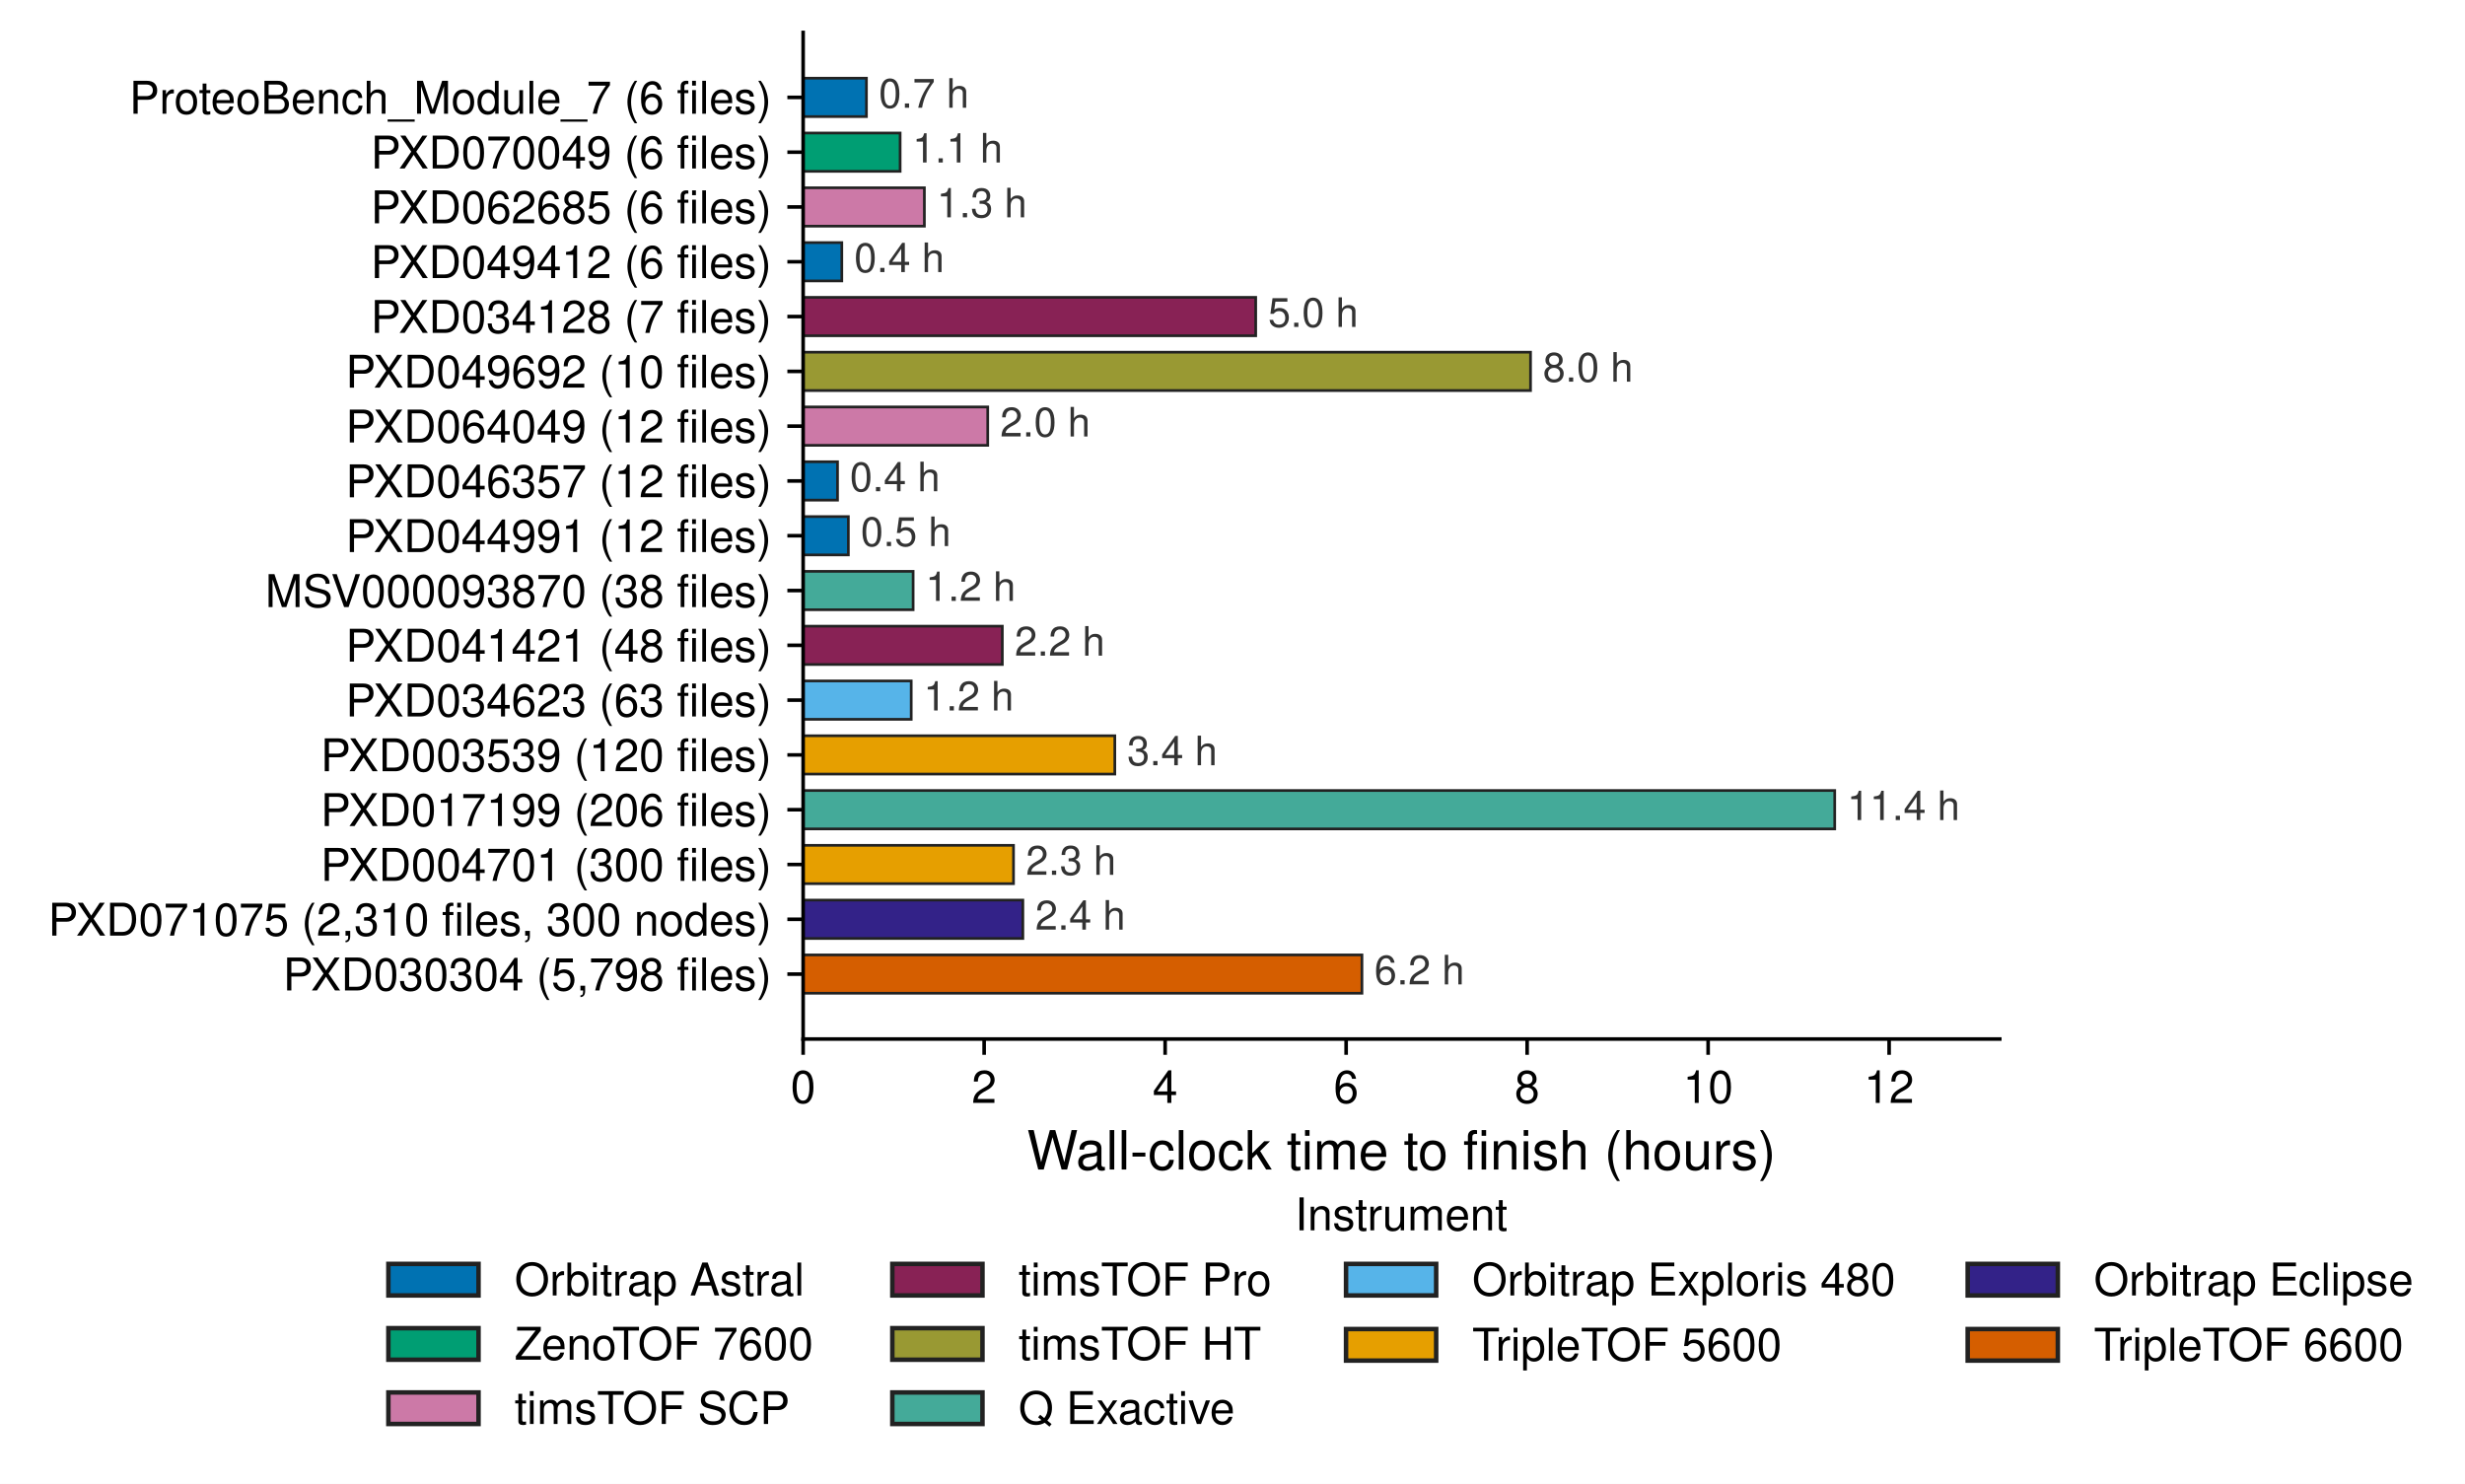
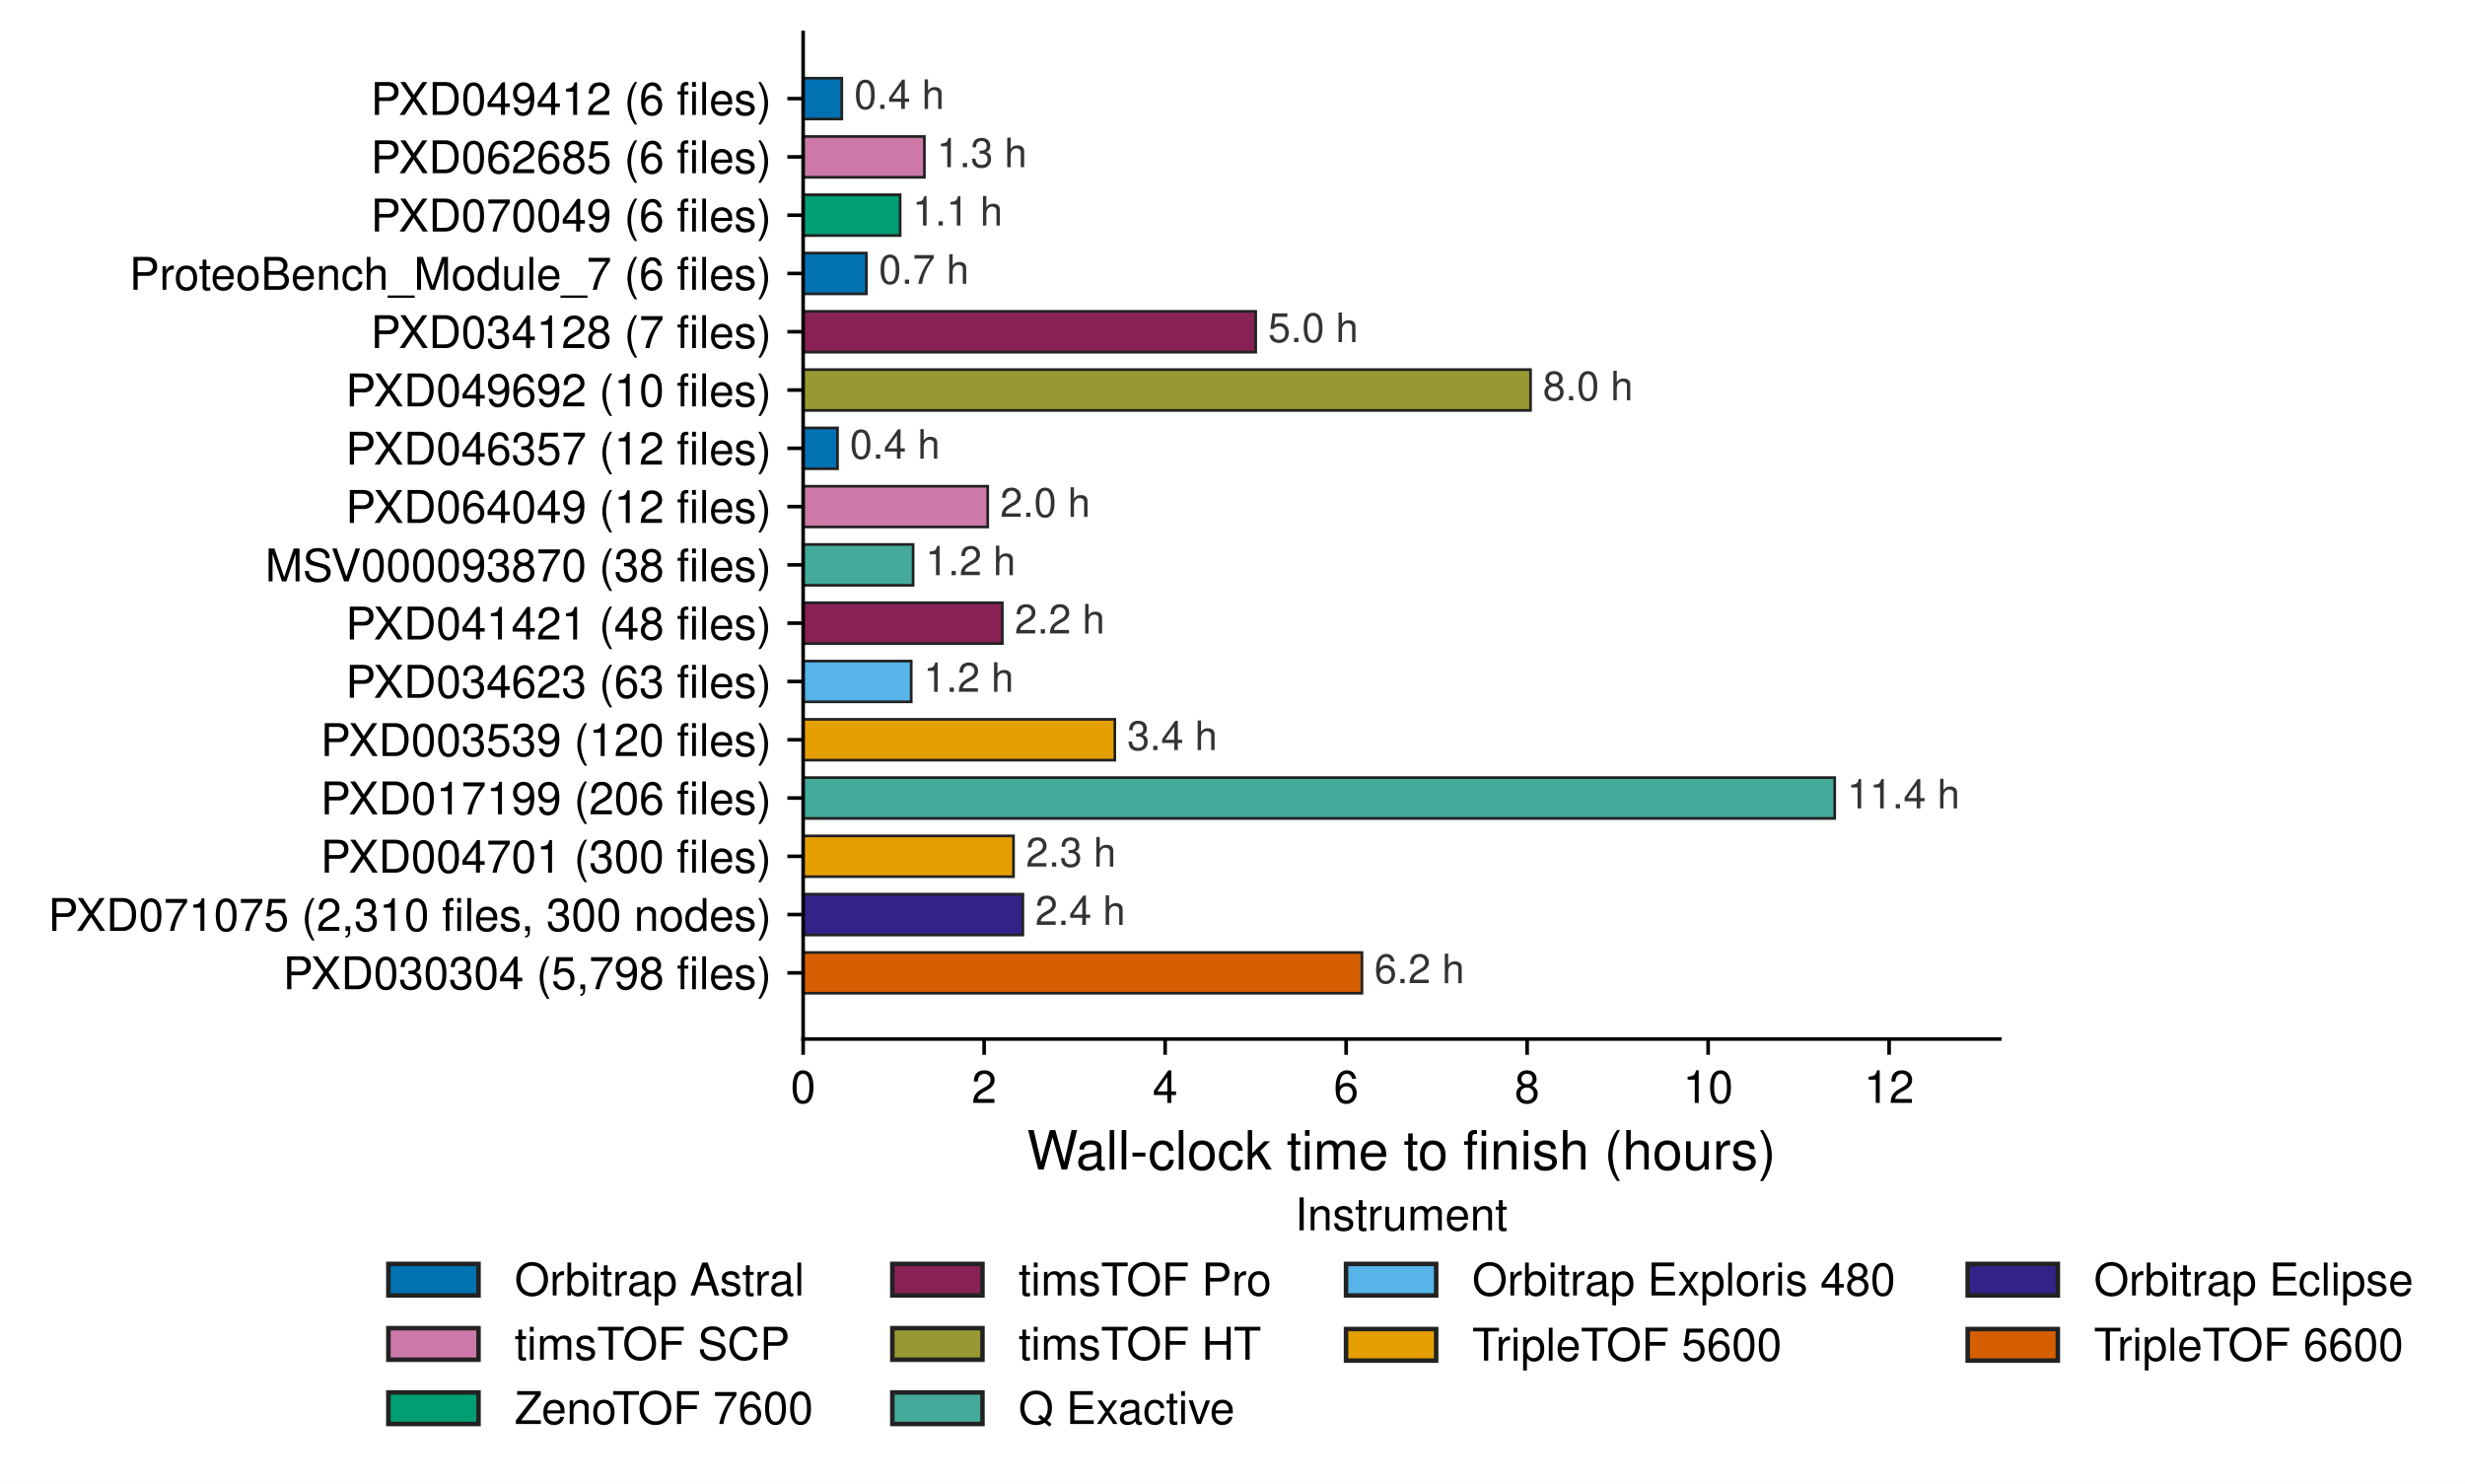
<svg xmlns="http://www.w3.org/2000/svg" xmlns:xlink="http://www.w3.org/1999/xlink" width="546.897pt" height="329.202pt" viewBox="0 0 546.897 329.202" version="1.1">
  <defs>
    <style type="text/css">*{stroke-linejoin: round; stroke-linecap: butt}</style>
  </defs>
  <g id="figure_1">
    <g id="patch_1">
      <path d="M 0 329.202  L 546.897 329.202  L 546.897 0  L 0 0  z " style="fill: #ffffff" />
    </g>
    <g id="axes_1">
      <g id="patch_2">
        <path d="M 178.188 230.512  L 443.678 230.512  L 443.678 7.2  L 178.188 7.2  z " style="fill: #ffffff" />
      </g>
      <g id="patch_3">
-         <path d="M 178.188 17.351  L 192.231 17.351  L 192.231 25.86  L 178.188 25.86  z " clip-path="url(#p35898bf532)" style="fill: #0072b2; stroke: #222222; stroke-width: 0.6; stroke-linejoin: miter" />
+         <path d="M 178.188 17.351  L 186.765 17.351  L 186.765 26.402  L 178.188 26.402  z " clip-path="url(#pafcd14c45f)" style="fill: #0072b2; stroke: #222222; stroke-width: 0.6; stroke-linejoin: miter" />
      </g>
      <g id="patch_4">
-         <path d="M 178.188 29.507  L 199.705 29.507  L 199.705 38.016  L 178.188 38.016  z " clip-path="url(#p35898bf532)" style="fill: #009e73; stroke: #222222; stroke-width: 0.6; stroke-linejoin: miter" />
+         <path d="M 178.188 30.281  L 205.087 30.281  L 205.087 39.333  L 178.188 39.333  z " clip-path="url(#pafcd14c45f)" style="fill: #cc79a7; stroke: #222222; stroke-width: 0.6; stroke-linejoin: miter" />
      </g>
      <g id="patch_5">
-         <path d="M 178.188 41.663  L 205.087 41.663  L 205.087 50.173  L 178.188 50.173  z " clip-path="url(#p35898bf532)" style="fill: #cc79a7; stroke: #222222; stroke-width: 0.6; stroke-linejoin: miter" />
+         <path d="M 178.188 43.212  L 199.705 43.212  L 199.705 52.263  L 178.188 52.263  z " clip-path="url(#pafcd14c45f)" style="fill: #009e73; stroke: #222222; stroke-width: 0.6; stroke-linejoin: miter" />
      </g>
      <g id="patch_6">
-         <path d="M 178.188 53.82  L 186.765 53.82  L 186.765 62.329  L 178.188 62.329  z " clip-path="url(#p35898bf532)" style="fill: #0072b2; stroke: #222222; stroke-width: 0.6; stroke-linejoin: miter" />
+         <path d="M 178.188 56.142  L 192.231 56.142  L 192.231 65.194  L 178.188 65.194  z " clip-path="url(#pafcd14c45f)" style="fill: #0072b2; stroke: #222222; stroke-width: 0.6; stroke-linejoin: miter" />
      </g>
      <g id="patch_7">
-         <path d="M 178.188 65.976  L 278.597 65.976  L 278.597 74.485  L 178.188 74.485  z " clip-path="url(#p35898bf532)" style="fill: #882255; stroke: #222222; stroke-width: 0.6; stroke-linejoin: miter" />
+         <path d="M 178.188 69.073  L 278.597 69.073  L 278.597 78.125  L 178.188 78.125  z " clip-path="url(#pafcd14c45f)" style="fill: #882255; stroke: #222222; stroke-width: 0.6; stroke-linejoin: miter" />
      </g>
      <g id="patch_8">
-         <path d="M 178.188 78.132  L 339.569 78.132  L 339.569 86.642  L 178.188 86.642  z " clip-path="url(#p35898bf532)" style="fill: #999933; stroke: #222222; stroke-width: 0.6; stroke-linejoin: miter" />
+         <path d="M 178.188 82.004  L 339.569 82.004  L 339.569 91.055  L 178.188 91.055  z " clip-path="url(#pafcd14c45f)" style="fill: #999933; stroke: #222222; stroke-width: 0.6; stroke-linejoin: miter" />
      </g>
      <g id="patch_9">
-         <path d="M 178.188 90.289  L 219.142 90.289  L 219.142 98.798  L 178.188 98.798  z " clip-path="url(#p35898bf532)" style="fill: #cc79a7; stroke: #222222; stroke-width: 0.6; stroke-linejoin: miter" />
+         <path d="M 178.188 94.934  L 185.814 94.934  L 185.814 103.986  L 178.188 103.986  z " clip-path="url(#pafcd14c45f)" style="fill: #0072b2; stroke: #222222; stroke-width: 0.6; stroke-linejoin: miter" />
      </g>
      <g id="patch_10">
-         <path d="M 178.188 102.445  L 185.814 102.445  L 185.814 110.954  L 178.188 110.954  z " clip-path="url(#p35898bf532)" style="fill: #0072b2; stroke: #222222; stroke-width: 0.6; stroke-linejoin: miter" />
+         <path d="M 178.188 107.865  L 219.142 107.865  L 219.142 116.916  L 178.188 116.916  z " clip-path="url(#pafcd14c45f)" style="fill: #cc79a7; stroke: #222222; stroke-width: 0.6; stroke-linejoin: miter" />
      </g>
      <g id="patch_11">
-         <path d="M 178.188 114.601  L 188.221 114.601  L 188.221 123.111  L 178.188 123.111  z " clip-path="url(#p35898bf532)" style="fill: #0072b2; stroke: #222222; stroke-width: 0.6; stroke-linejoin: miter" />
+         <path d="M 178.188 120.796  L 202.589 120.796  L 202.589 129.847  L 178.188 129.847  z " clip-path="url(#pafcd14c45f)" style="fill: #44aa99; stroke: #222222; stroke-width: 0.6; stroke-linejoin: miter" />
      </g>
      <g id="patch_12">
-         <path d="M 178.188 126.758  L 202.589 126.758  L 202.589 135.267  L 178.188 135.267  z " clip-path="url(#p35898bf532)" style="fill: #44aa99; stroke: #222222; stroke-width: 0.6; stroke-linejoin: miter" />
+         <path d="M 178.188 133.726  L 222.379 133.726  L 222.379 142.778  L 178.188 142.778  z " clip-path="url(#pafcd14c45f)" style="fill: #882255; stroke: #222222; stroke-width: 0.6; stroke-linejoin: miter" />
      </g>
      <g id="patch_13">
-         <path d="M 178.188 138.914  L 222.379 138.914  L 222.379 147.423  L 178.188 147.423  z " clip-path="url(#p35898bf532)" style="fill: #882255; stroke: #222222; stroke-width: 0.6; stroke-linejoin: miter" />
+         <path d="M 178.188 146.657  L 202.165 146.657  L 202.165 155.708  L 178.188 155.708  z " clip-path="url(#pafcd14c45f)" style="fill: #56b4e9; stroke: #222222; stroke-width: 0.6; stroke-linejoin: miter" />
      </g>
      <g id="patch_14">
-         <path d="M 178.188 151.07  L 202.165 151.07  L 202.165 159.58  L 178.188 159.58  z " clip-path="url(#p35898bf532)" style="fill: #56b4e9; stroke: #222222; stroke-width: 0.6; stroke-linejoin: miter" />
+         <path d="M 178.188 159.587  L 247.336 159.587  L 247.336 168.639  L 178.188 168.639  z " clip-path="url(#pafcd14c45f)" style="fill: #e69f00; stroke: #222222; stroke-width: 0.6; stroke-linejoin: miter" />
      </g>
      <g id="patch_15">
-         <path d="M 178.188 163.227  L 247.336 163.227  L 247.336 171.736  L 178.188 171.736  z " clip-path="url(#p35898bf532)" style="fill: #e69f00; stroke: #222222; stroke-width: 0.6; stroke-linejoin: miter" />
+         <path d="M 178.188 172.518  L 407.058 172.518  L 407.058 181.57  L 178.188 181.57  z " clip-path="url(#pafcd14c45f)" style="fill: #44aa99; stroke: #222222; stroke-width: 0.6; stroke-linejoin: miter" />
      </g>
      <g id="patch_16">
-         <path d="M 178.188 175.383  L 407.058 175.383  L 407.058 183.892  L 178.188 183.892  z " clip-path="url(#p35898bf532)" style="fill: #44aa99; stroke: #222222; stroke-width: 0.6; stroke-linejoin: miter" />
+         <path d="M 178.188 185.449  L 224.859 185.449  L 224.859 194.5  L 178.188 194.5  z " clip-path="url(#pafcd14c45f)" style="fill: #e69f00; stroke: #222222; stroke-width: 0.6; stroke-linejoin: miter" />
      </g>
      <g id="patch_17">
-         <path d="M 178.188 187.539  L 224.859 187.539  L 224.859 196.049  L 178.188 196.049  z " clip-path="url(#p35898bf532)" style="fill: #e69f00; stroke: #222222; stroke-width: 0.6; stroke-linejoin: miter" />
+         <path d="M 178.188 198.379  L 226.932 198.379  L 226.932 207.431  L 178.188 207.431  z " clip-path="url(#pafcd14c45f)" style="fill: #332288; stroke: #222222; stroke-width: 0.6; stroke-linejoin: miter" />
      </g>
      <g id="patch_18">
-         <path d="M 178.188 199.696  L 226.932 199.696  L 226.932 208.205  L 178.188 208.205  z " clip-path="url(#p35898bf532)" style="fill: #332288; stroke: #222222; stroke-width: 0.6; stroke-linejoin: miter" />
-       </g>
-       <g id="patch_19">
-         <path d="M 178.188 211.852  L 302.167 211.852  L 302.167 220.361  L 178.188 220.361  z " clip-path="url(#p35898bf532)" style="fill: #d55e00; stroke: #222222; stroke-width: 0.6; stroke-linejoin: miter" />
+         <path d="M 178.188 211.31  L 302.167 211.31  L 302.167 220.361  L 178.188 220.361  z " clip-path="url(#pafcd14c45f)" style="fill: #d55e00; stroke: #222222; stroke-width: 0.6; stroke-linejoin: miter" />
      </g>
      <g id="matplotlib.axis_1">
        <g id="xtick_1">
          <g id="line2d_1">
            <defs>
-               <path id="m03715a09d3" d="M 0 0  L 0 3.5  " style="stroke: #000000; stroke-width: 0.8" />
+               <path id="mf75020f063" d="M 0 0  L 0 3.5  " style="stroke: #000000; stroke-width: 0.8" />
            </defs>
            <g>
-               <use xlink:href="#m03715a09d3" x="178.188" y="230.512" style="stroke: #000000; stroke-width: 0.8" />
+               <use xlink:href="#mf75020f063" x="178.188" y="230.512" style="stroke: #000000; stroke-width: 0.8" />
            </g>
          </g>
          <g id="text_1">
            <text style="font-size: 10px; font-family: 'Helvetica', 'Arial', 'DejaVu Sans', sans-serif; text-anchor: middle" x="178.188" y="244.685" transform="rotate(-0 178.1875 244.6854)">0</text>
          </g>
        </g>
        <g id="xtick_2">
          <g id="line2d_2">
            <g>
-               <use xlink:href="#m03715a09d3" x="218.345" y="230.512" style="stroke: #000000; stroke-width: 0.8" />
+               <use xlink:href="#mf75020f063" x="218.345" y="230.512" style="stroke: #000000; stroke-width: 0.8" />
            </g>
          </g>
          <g id="text_2">
            <text style="font-size: 10px; font-family: 'Helvetica', 'Arial', 'DejaVu Sans', sans-serif; text-anchor: middle" x="218.345" y="244.685" transform="rotate(-0 218.3446 244.6854)">2</text>
          </g>
        </g>
        <g id="xtick_3">
          <g id="line2d_3">
            <g>
-               <use xlink:href="#m03715a09d3" x="258.502" y="230.512" style="stroke: #000000; stroke-width: 0.8" />
+               <use xlink:href="#mf75020f063" x="258.502" y="230.512" style="stroke: #000000; stroke-width: 0.8" />
            </g>
          </g>
          <g id="text_3">
            <text style="font-size: 10px; font-family: 'Helvetica', 'Arial', 'DejaVu Sans', sans-serif; text-anchor: middle" x="258.502" y="244.685" transform="rotate(-0 258.5017 244.6854)">4</text>
          </g>
        </g>
        <g id="xtick_4">
          <g id="line2d_4">
            <g>
-               <use xlink:href="#m03715a09d3" x="298.659" y="230.512" style="stroke: #000000; stroke-width: 0.8" />
+               <use xlink:href="#mf75020f063" x="298.659" y="230.512" style="stroke: #000000; stroke-width: 0.8" />
            </g>
          </g>
          <g id="text_4">
            <text style="font-size: 10px; font-family: 'Helvetica', 'Arial', 'DejaVu Sans', sans-serif; text-anchor: middle" x="298.659" y="244.685" transform="rotate(-0 298.6587 244.6854)">6</text>
          </g>
        </g>
        <g id="xtick_5">
          <g id="line2d_5">
            <g>
-               <use xlink:href="#m03715a09d3" x="338.816" y="230.512" style="stroke: #000000; stroke-width: 0.8" />
+               <use xlink:href="#mf75020f063" x="338.816" y="230.512" style="stroke: #000000; stroke-width: 0.8" />
            </g>
          </g>
          <g id="text_5">
            <text style="font-size: 10px; font-family: 'Helvetica', 'Arial', 'DejaVu Sans', sans-serif; text-anchor: middle" x="338.816" y="244.685" transform="rotate(-0 338.8158 244.6854)">8</text>
          </g>
        </g>
        <g id="xtick_6">
          <g id="line2d_6">
            <g>
-               <use xlink:href="#m03715a09d3" x="378.973" y="230.512" style="stroke: #000000; stroke-width: 0.8" />
+               <use xlink:href="#mf75020f063" x="378.973" y="230.512" style="stroke: #000000; stroke-width: 0.8" />
            </g>
          </g>
          <g id="text_6">
            <text style="font-size: 10px; font-family: 'Helvetica', 'Arial', 'DejaVu Sans', sans-serif; text-anchor: middle" x="378.973" y="244.685" transform="rotate(-0 378.9729 244.6854)">10</text>
          </g>
        </g>
        <g id="xtick_7">
          <g id="line2d_7">
            <g>
-               <use xlink:href="#m03715a09d3" x="419.13" y="230.512" style="stroke: #000000; stroke-width: 0.8" />
+               <use xlink:href="#mf75020f063" x="419.13" y="230.512" style="stroke: #000000; stroke-width: 0.8" />
            </g>
          </g>
          <g id="text_7">
            <text style="font-size: 10px; font-family: 'Helvetica', 'Arial', 'DejaVu Sans', sans-serif; text-anchor: middle" x="419.13" y="244.685" transform="rotate(-0 419.13 244.6854)">12</text>
          </g>
        </g>
        <g id="text_8">
          <text style="font-size: 12px; font-family: 'Helvetica', 'Arial', 'DejaVu Sans', sans-serif; text-anchor: middle" x="310.933" y="259.466" transform="rotate(-0 310.9325 259.4661)">Wall-clock time to finish (hours)</text>
        </g>
      </g>
      <g id="matplotlib.axis_2">
        <g id="ytick_1">
          <g id="line2d_8">
            <defs>
-               <path id="m90ef598fbb" d="M 0 0  L -3.5 0  " style="stroke: #000000; stroke-width: 0.8" />
+               <path id="m3b7ef19de8" d="M 0 0  L -3.5 0  " style="stroke: #000000; stroke-width: 0.8" />
            </defs>
            <g>
-               <use xlink:href="#m90ef598fbb" x="178.188" y="21.605" style="stroke: #000000; stroke-width: 0.8" />
+               <use xlink:href="#m3b7ef19de8" x="178.188" y="21.876" style="stroke: #000000; stroke-width: 0.8" />
            </g>
          </g>
          <g id="text_9">
-             <text style="font-size: 10px; font-family: 'Helvetica', 'Arial', 'DejaVu Sans', sans-serif; text-anchor: end" x="171.188" y="25.229" transform="rotate(-0 171.1875 25.2287)">ProteoBench_Module_7  (6 files)</text>
+             <text style="font-size: 10px; font-family: 'Helvetica', 'Arial', 'DejaVu Sans', sans-serif; text-anchor: end" x="171.188" y="25.5" transform="rotate(-0 171.1875 25.4997)">PXD049412  (6 files)</text>
          </g>
        </g>
        <g id="ytick_2">
          <g id="line2d_9">
            <g>
-               <use xlink:href="#m90ef598fbb" x="178.188" y="33.762" style="stroke: #000000; stroke-width: 0.8" />
+               <use xlink:href="#m3b7ef19de8" x="178.188" y="34.807" style="stroke: #000000; stroke-width: 0.8" />
            </g>
          </g>
          <g id="text_10">
-             <text style="font-size: 10px; font-family: 'Helvetica', 'Arial', 'DejaVu Sans', sans-serif; text-anchor: end" x="171.188" y="37.385" transform="rotate(-0 171.1875 37.38504)">PXD070049  (6 files)</text>
+             <text style="font-size: 10px; font-family: 'Helvetica', 'Arial', 'DejaVu Sans', sans-serif; text-anchor: end" x="171.188" y="38.43" transform="rotate(-0 171.1875 38.43033)">PXD062685  (6 files)</text>
          </g>
        </g>
        <g id="ytick_3">
          <g id="line2d_10">
            <g>
-               <use xlink:href="#m90ef598fbb" x="178.188" y="45.918" style="stroke: #000000; stroke-width: 0.8" />
+               <use xlink:href="#m3b7ef19de8" x="178.188" y="47.738" style="stroke: #000000; stroke-width: 0.8" />
            </g>
          </g>
          <g id="text_11">
-             <text style="font-size: 10px; font-family: 'Helvetica', 'Arial', 'DejaVu Sans', sans-serif; text-anchor: end" x="171.188" y="49.541" transform="rotate(-0 171.1875 49.54139)">PXD062685  (6 files)</text>
+             <text style="font-size: 10px; font-family: 'Helvetica', 'Arial', 'DejaVu Sans', sans-serif; text-anchor: end" x="171.188" y="51.361" transform="rotate(-0 171.1875 51.36097)">PXD070049  (6 files)</text>
          </g>
        </g>
        <g id="ytick_4">
          <g id="line2d_11">
            <g>
-               <use xlink:href="#m90ef598fbb" x="178.188" y="58.074" style="stroke: #000000; stroke-width: 0.8" />
+               <use xlink:href="#m3b7ef19de8" x="178.188" y="60.668" style="stroke: #000000; stroke-width: 0.8" />
            </g>
          </g>
          <g id="text_12">
-             <text style="font-size: 10px; font-family: 'Helvetica', 'Arial', 'DejaVu Sans', sans-serif; text-anchor: end" x="171.188" y="61.698" transform="rotate(-0 171.1875 61.69773)">PXD049412  (6 files)</text>
+             <text style="font-size: 10px; font-family: 'Helvetica', 'Arial', 'DejaVu Sans', sans-serif; text-anchor: end" x="171.188" y="64.292" transform="rotate(-0 171.1875 64.2916)">ProteoBench_Module_7  (6 files)</text>
          </g>
        </g>
        <g id="ytick_5">
          <g id="line2d_12">
            <g>
-               <use xlink:href="#m90ef598fbb" x="178.188" y="70.231" style="stroke: #000000; stroke-width: 0.8" />
+               <use xlink:href="#m3b7ef19de8" x="178.188" y="73.599" style="stroke: #000000; stroke-width: 0.8" />
            </g>
          </g>
          <g id="text_13">
-             <text style="font-size: 10px; font-family: 'Helvetica', 'Arial', 'DejaVu Sans', sans-serif; text-anchor: end" x="171.188" y="73.854" transform="rotate(-0 171.1875 73.85407)">PXD034128  (7 files)</text>
+             <text style="font-size: 10px; font-family: 'Helvetica', 'Arial', 'DejaVu Sans', sans-serif; text-anchor: end" x="171.188" y="77.222" transform="rotate(-0 171.1875 77.22223)">PXD034128  (7 files)</text>
          </g>
        </g>
        <g id="ytick_6">
          <g id="line2d_13">
            <g>
-               <use xlink:href="#m90ef598fbb" x="178.188" y="82.387" style="stroke: #000000; stroke-width: 0.8" />
+               <use xlink:href="#m3b7ef19de8" x="178.188" y="86.529" style="stroke: #000000; stroke-width: 0.8" />
            </g>
          </g>
          <g id="text_14">
-             <text style="font-size: 10px; font-family: 'Helvetica', 'Arial', 'DejaVu Sans', sans-serif; text-anchor: end" x="171.188" y="86.01" transform="rotate(-0 171.1875 86.01041)">PXD049692  (10 files)</text>
+             <text style="font-size: 10px; font-family: 'Helvetica', 'Arial', 'DejaVu Sans', sans-serif; text-anchor: end" x="171.188" y="90.153" transform="rotate(-0 171.1875 90.15286)">PXD049692  (10 files)</text>
          </g>
        </g>
        <g id="ytick_7">
          <g id="line2d_14">
            <g>
-               <use xlink:href="#m90ef598fbb" x="178.188" y="94.543" style="stroke: #000000; stroke-width: 0.8" />
+               <use xlink:href="#m3b7ef19de8" x="178.188" y="99.46" style="stroke: #000000; stroke-width: 0.8" />
            </g>
          </g>
          <g id="text_15">
-             <text style="font-size: 10px; font-family: 'Helvetica', 'Arial', 'DejaVu Sans', sans-serif; text-anchor: end" x="171.188" y="98.167" transform="rotate(-0 171.1875 98.16675)">PXD064049  (12 files)</text>
+             <text style="font-size: 10px; font-family: 'Helvetica', 'Arial', 'DejaVu Sans', sans-serif; text-anchor: end" x="171.188" y="103.083" transform="rotate(-0 171.1875 103.0835)">PXD046357  (12 files)</text>
          </g>
        </g>
        <g id="ytick_8">
          <g id="line2d_15">
            <g>
-               <use xlink:href="#m90ef598fbb" x="178.188" y="106.7" style="stroke: #000000; stroke-width: 0.8" />
+               <use xlink:href="#m3b7ef19de8" x="178.188" y="112.391" style="stroke: #000000; stroke-width: 0.8" />
            </g>
          </g>
          <g id="text_16">
-             <text style="font-size: 10px; font-family: 'Helvetica', 'Arial', 'DejaVu Sans', sans-serif; text-anchor: end" x="171.188" y="110.323" transform="rotate(-0 171.1875 110.3231)">PXD046357  (12 files)</text>
+             <text style="font-size: 10px; font-family: 'Helvetica', 'Arial', 'DejaVu Sans', sans-serif; text-anchor: end" x="171.188" y="116.014" transform="rotate(-0 171.1875 116.0141)">PXD064049  (12 files)</text>
          </g>
        </g>
        <g id="ytick_9">
          <g id="line2d_16">
            <g>
-               <use xlink:href="#m90ef598fbb" x="178.188" y="118.856" style="stroke: #000000; stroke-width: 0.8" />
+               <use xlink:href="#m3b7ef19de8" x="178.188" y="125.321" style="stroke: #000000; stroke-width: 0.8" />
            </g>
          </g>
          <g id="text_17">
-             <text style="font-size: 10px; font-family: 'Helvetica', 'Arial', 'DejaVu Sans', sans-serif; text-anchor: end" x="171.188" y="122.479" transform="rotate(-0 171.1875 122.4794)">PXD044991  (12 files)</text>
+             <text style="font-size: 10px; font-family: 'Helvetica', 'Arial', 'DejaVu Sans', sans-serif; text-anchor: end" x="171.188" y="128.984" transform="rotate(-0 171.1875 128.9838)">MSV000093870  (38 files)</text>
          </g>
        </g>
        <g id="ytick_10">
          <g id="line2d_17">
            <g>
-               <use xlink:href="#m90ef598fbb" x="178.188" y="131.012" style="stroke: #000000; stroke-width: 0.8" />
+               <use xlink:href="#m3b7ef19de8" x="178.188" y="138.252" style="stroke: #000000; stroke-width: 0.8" />
            </g>
          </g>
          <g id="text_18">
-             <text style="font-size: 10px; font-family: 'Helvetica', 'Arial', 'DejaVu Sans', sans-serif; text-anchor: end" x="171.188" y="134.675" transform="rotate(-0 171.1875 134.6748)">MSV000093870  (38 files)</text>
+             <text style="font-size: 10px; font-family: 'Helvetica', 'Arial', 'DejaVu Sans', sans-serif; text-anchor: end" x="171.188" y="141.875" transform="rotate(-0 171.1875 141.8754)">PXD041421  (48 files)</text>
          </g>
        </g>
        <g id="ytick_11">
          <g id="line2d_18">
            <g>
-               <use xlink:href="#m90ef598fbb" x="178.188" y="143.169" style="stroke: #000000; stroke-width: 0.8" />
+               <use xlink:href="#m3b7ef19de8" x="178.188" y="151.183" style="stroke: #000000; stroke-width: 0.8" />
            </g>
          </g>
          <g id="text_19">
-             <text style="font-size: 10px; font-family: 'Helvetica', 'Arial', 'DejaVu Sans', sans-serif; text-anchor: end" x="171.188" y="146.792" transform="rotate(-0 171.1875 146.7921)">PXD041421  (48 files)</text>
+             <text style="font-size: 10px; font-family: 'Helvetica', 'Arial', 'DejaVu Sans', sans-serif; text-anchor: end" x="171.188" y="154.806" transform="rotate(-0 171.1875 154.806)">PXD034623  (63 files)</text>
          </g>
        </g>
        <g id="ytick_12">
          <g id="line2d_19">
            <g>
-               <use xlink:href="#m90ef598fbb" x="178.188" y="155.325" style="stroke: #000000; stroke-width: 0.8" />
+               <use xlink:href="#m3b7ef19de8" x="178.188" y="164.113" style="stroke: #000000; stroke-width: 0.8" />
            </g>
          </g>
          <g id="text_20">
-             <text style="font-size: 10px; font-family: 'Helvetica', 'Arial', 'DejaVu Sans', sans-serif; text-anchor: end" x="171.188" y="158.948" transform="rotate(-0 171.1875 158.9485)">PXD034623  (63 files)</text>
+             <text style="font-size: 10px; font-family: 'Helvetica', 'Arial', 'DejaVu Sans', sans-serif; text-anchor: end" x="171.188" y="167.737" transform="rotate(-0 171.1875 167.7366)">PXD003539  (120 files)</text>
          </g>
        </g>
        <g id="ytick_13">
          <g id="line2d_20">
            <g>
-               <use xlink:href="#m90ef598fbb" x="178.188" y="167.481" style="stroke: #000000; stroke-width: 0.8" />
+               <use xlink:href="#m3b7ef19de8" x="178.188" y="177.044" style="stroke: #000000; stroke-width: 0.8" />
            </g>
          </g>
          <g id="text_21">
-             <text style="font-size: 10px; font-family: 'Helvetica', 'Arial', 'DejaVu Sans', sans-serif; text-anchor: end" x="171.188" y="171.105" transform="rotate(-0 171.1875 171.1048)">PXD003539  (120 files)</text>
+             <text style="font-size: 10px; font-family: 'Helvetica', 'Arial', 'DejaVu Sans', sans-serif; text-anchor: end" x="171.188" y="180.667" transform="rotate(-0 171.1875 180.6673)">PXD017199  (206 files)</text>
          </g>
        </g>
        <g id="ytick_14">
          <g id="line2d_21">
            <g>
-               <use xlink:href="#m90ef598fbb" x="178.188" y="179.638" style="stroke: #000000; stroke-width: 0.8" />
+               <use xlink:href="#m3b7ef19de8" x="178.188" y="189.974" style="stroke: #000000; stroke-width: 0.8" />
            </g>
          </g>
          <g id="text_22">
-             <text style="font-size: 10px; font-family: 'Helvetica', 'Arial', 'DejaVu Sans', sans-serif; text-anchor: end" x="171.188" y="183.261" transform="rotate(-0 171.1875 183.2611)">PXD017199  (206 files)</text>
+             <text style="font-size: 10px; font-family: 'Helvetica', 'Arial', 'DejaVu Sans', sans-serif; text-anchor: end" x="171.188" y="193.598" transform="rotate(-0 171.1875 193.5979)">PXD004701  (300 files)</text>
          </g>
        </g>
        <g id="ytick_15">
          <g id="line2d_22">
            <g>
-               <use xlink:href="#m90ef598fbb" x="178.188" y="191.794" style="stroke: #000000; stroke-width: 0.8" />
+               <use xlink:href="#m3b7ef19de8" x="178.188" y="202.905" style="stroke: #000000; stroke-width: 0.8" />
            </g>
          </g>
          <g id="text_23">
-             <text style="font-size: 10px; font-family: 'Helvetica', 'Arial', 'DejaVu Sans', sans-serif; text-anchor: end" x="171.188" y="195.417" transform="rotate(-0 171.1875 195.4175)">PXD004701  (300 files)</text>
+             <text style="font-size: 10px; font-family: 'Helvetica', 'Arial', 'DejaVu Sans', sans-serif; text-anchor: end" x="171.188" y="206.529" transform="rotate(-0 171.1875 206.5285)">PXD071075  (2,310 files, 300 nodes)</text>
          </g>
        </g>
        <g id="ytick_16">
          <g id="line2d_23">
            <g>
-               <use xlink:href="#m90ef598fbb" x="178.188" y="203.95" style="stroke: #000000; stroke-width: 0.8" />
+               <use xlink:href="#m3b7ef19de8" x="178.188" y="215.836" style="stroke: #000000; stroke-width: 0.8" />
            </g>
          </g>
          <g id="text_24">
-             <text style="font-size: 10px; font-family: 'Helvetica', 'Arial', 'DejaVu Sans', sans-serif; text-anchor: end" x="171.188" y="207.574" transform="rotate(-0 171.1875 207.5738)">PXD071075  (2,310 files, 300 nodes)</text>
-           </g>
-         </g>
-         <g id="ytick_17">
-           <g id="line2d_24">
-             <g>
-               <use xlink:href="#m90ef598fbb" x="178.188" y="216.107" style="stroke: #000000; stroke-width: 0.8" />
-             </g>
-           </g>
-           <g id="text_25">
-             <text style="font-size: 10px; font-family: 'Helvetica', 'Arial', 'DejaVu Sans', sans-serif; text-anchor: end" x="171.188" y="219.73" transform="rotate(-0 171.1875 219.7302)">PXD030304  (5,798 files)</text>
-           </g>
-         </g>
+             <text style="font-size: 10px; font-family: 'Helvetica', 'Arial', 'DejaVu Sans', sans-serif; text-anchor: end" x="171.188" y="219.459" transform="rotate(-0 171.1875 219.4592)">PXD030304  (5,798 files)</text>
+           </g>
+         </g>
+       </g>
+       <g id="patch_19">
+         <path d="M 178.188 230.512  L 178.188 7.2  " style="fill: none; stroke: #000000; stroke-width: 0.8; stroke-linejoin: miter; stroke-linecap: square" />
      </g>
      <g id="patch_20">
-         <path d="M 178.188 230.512  L 178.188 7.2  " style="fill: none; stroke: #000000; stroke-width: 0.8; stroke-linejoin: miter; stroke-linecap: square" />
-       </g>
-       <g id="patch_21">
        <path d="M 178.188 230.512  L 443.678 230.512  " style="fill: none; stroke: #000000; stroke-width: 0.8; stroke-linejoin: miter; stroke-linecap: square" />
      </g>
+       <g id="text_25">
+         <text style="font-size: 9px; font-family: 'Helvetica', 'Arial', 'DejaVu Sans', sans-serif; text-anchor: start; fill: #333333" x="189.512" y="24.166" transform="rotate(-0 189.5119 24.16634)">0.4 h</text>
+       </g>
      <g id="text_26">
-         <text style="font-size: 9px; font-family: 'Helvetica', 'Arial', 'DejaVu Sans', sans-serif; text-anchor: start; fill: #333333" x="194.978" y="23.895" transform="rotate(-0 194.9778 23.89534)">0.7 h</text>
+         <text style="font-size: 9px; font-family: 'Helvetica', 'Arial', 'DejaVu Sans', sans-serif; text-anchor: start; fill: #333333" x="207.834" y="37.097" transform="rotate(-0 207.8336 37.09698)">1.3 h</text>
      </g>
      <g id="text_27">
-         <text style="font-size: 9px; font-family: 'Helvetica', 'Arial', 'DejaVu Sans', sans-serif; text-anchor: start; fill: #333333" x="202.451" y="36.052" transform="rotate(-0 202.4514 36.05168)">1.1 h</text>
+         <text style="font-size: 9px; font-family: 'Helvetica', 'Arial', 'DejaVu Sans', sans-serif; text-anchor: start; fill: #333333" x="202.451" y="50.028" transform="rotate(-0 202.4514 50.02761)">1.1 h</text>
      </g>
      <g id="text_28">
-         <text style="font-size: 9px; font-family: 'Helvetica', 'Arial', 'DejaVu Sans', sans-serif; text-anchor: start; fill: #333333" x="207.834" y="48.208" transform="rotate(-0 207.8336 48.20803)">1.3 h</text>
+         <text style="font-size: 9px; font-family: 'Helvetica', 'Arial', 'DejaVu Sans', sans-serif; text-anchor: start; fill: #333333" x="194.978" y="62.958" transform="rotate(-0 194.9778 62.95824)">0.7 h</text>
      </g>
      <g id="text_29">
-         <text style="font-size: 9px; font-family: 'Helvetica', 'Arial', 'DejaVu Sans', sans-serif; text-anchor: start; fill: #333333" x="189.512" y="60.364" transform="rotate(-0 189.5119 60.36437)">0.4 h</text>
+         <text style="font-size: 9px; font-family: 'Helvetica', 'Arial', 'DejaVu Sans', sans-serif; text-anchor: start; fill: #333333" x="281.343" y="75.889" transform="rotate(-0 281.3434 75.88887)">5.0 h</text>
      </g>
      <g id="text_30">
-         <text style="font-size: 9px; font-family: 'Helvetica', 'Arial', 'DejaVu Sans', sans-serif; text-anchor: start; fill: #333333" x="281.343" y="72.521" transform="rotate(-0 281.3434 72.52071)">5.0 h</text>
+         <text style="font-size: 9px; font-family: 'Helvetica', 'Arial', 'DejaVu Sans', sans-serif; text-anchor: start; fill: #333333" x="342.315" y="88.82" transform="rotate(-0 342.3152 88.8195)">8.0 h</text>
      </g>
      <g id="text_31">
-         <text style="font-size: 9px; font-family: 'Helvetica', 'Arial', 'DejaVu Sans', sans-serif; text-anchor: start; fill: #333333" x="342.315" y="84.677" transform="rotate(-0 342.3152 84.67705)">8.0 h</text>
+         <text style="font-size: 9px; font-family: 'Helvetica', 'Arial', 'DejaVu Sans', sans-serif; text-anchor: start; fill: #333333" x="188.56" y="101.75" transform="rotate(-0 188.5601 101.7501)">0.4 h</text>
      </g>
      <g id="text_32">
-         <text style="font-size: 9px; font-family: 'Helvetica', 'Arial', 'DejaVu Sans', sans-serif; text-anchor: start; fill: #333333" x="221.889" y="96.833" transform="rotate(-0 221.8886 96.83339)">2.0 h</text>
+         <text style="font-size: 9px; font-family: 'Helvetica', 'Arial', 'DejaVu Sans', sans-serif; text-anchor: start; fill: #333333" x="221.889" y="114.681" transform="rotate(-0 221.8886 114.6808)">2.0 h</text>
      </g>
      <g id="text_33">
-         <text style="font-size: 9px; font-family: 'Helvetica', 'Arial', 'DejaVu Sans', sans-serif; text-anchor: start; fill: #333333" x="188.56" y="108.99" transform="rotate(-0 188.5601 108.9897)">0.4 h</text>
+         <text style="font-size: 9px; font-family: 'Helvetica', 'Arial', 'DejaVu Sans', sans-serif; text-anchor: start; fill: #333333" x="205.335" y="127.611" transform="rotate(-0 205.335 127.6114)">1.2 h</text>
      </g>
      <g id="text_34">
-         <text style="font-size: 9px; font-family: 'Helvetica', 'Arial', 'DejaVu Sans', sans-serif; text-anchor: start; fill: #333333" x="190.968" y="121.146" transform="rotate(-0 190.9676 121.1461)">0.5 h</text>
+         <text style="font-size: 9px; font-family: 'Helvetica', 'Arial', 'DejaVu Sans', sans-serif; text-anchor: start; fill: #333333" x="225.125" y="140.542" transform="rotate(-0 225.125 140.542)">2.2 h</text>
      </g>
      <g id="text_35">
-         <text style="font-size: 9px; font-family: 'Helvetica', 'Arial', 'DejaVu Sans', sans-serif; text-anchor: start; fill: #333333" x="205.335" y="133.302" transform="rotate(-0 205.335 133.3024)">1.2 h</text>
+         <text style="font-size: 9px; font-family: 'Helvetica', 'Arial', 'DejaVu Sans', sans-serif; text-anchor: start; fill: #333333" x="204.911" y="153.473" transform="rotate(-0 204.9111 153.4727)">1.2 h</text>
      </g>
      <g id="text_36">
-         <text style="font-size: 9px; font-family: 'Helvetica', 'Arial', 'DejaVu Sans', sans-serif; text-anchor: start; fill: #333333" x="225.125" y="145.459" transform="rotate(-0 225.125 145.4588)">2.2 h</text>
+         <text style="font-size: 9px; font-family: 'Helvetica', 'Arial', 'DejaVu Sans', sans-serif; text-anchor: start; fill: #333333" x="250.082" y="166.403" transform="rotate(-0 250.0822 166.4033)">3.4 h</text>
      </g>
      <g id="text_37">
-         <text style="font-size: 9px; font-family: 'Helvetica', 'Arial', 'DejaVu Sans', sans-serif; text-anchor: start; fill: #333333" x="204.911" y="157.615" transform="rotate(-0 204.9111 157.6151)">1.2 h</text>
+         <text style="font-size: 9px; font-family: 'Helvetica', 'Arial', 'DejaVu Sans', sans-serif; text-anchor: start; fill: #333333" x="409.805" y="179.334" transform="rotate(-0 409.8046 179.3339)">11.4 h</text>
      </g>
      <g id="text_38">
-         <text style="font-size: 9px; font-family: 'Helvetica', 'Arial', 'DejaVu Sans', sans-serif; text-anchor: start; fill: #333333" x="250.082" y="169.771" transform="rotate(-0 250.0822 169.7714)">3.4 h</text>
+         <text style="font-size: 9px; font-family: 'Helvetica', 'Arial', 'DejaVu Sans', sans-serif; text-anchor: start; fill: #333333" x="227.605" y="192.265" transform="rotate(-0 227.6054 192.2645)">2.3 h</text>
      </g>
      <g id="text_39">
-         <text style="font-size: 9px; font-family: 'Helvetica', 'Arial', 'DejaVu Sans', sans-serif; text-anchor: start; fill: #333333" x="409.805" y="181.928" transform="rotate(-0 409.8046 181.9278)">11.4 h</text>
+         <text style="font-size: 9px; font-family: 'Helvetica', 'Arial', 'DejaVu Sans', sans-serif; text-anchor: start; fill: #333333" x="229.679" y="205.195" transform="rotate(-0 229.6789 205.1952)">2.4 h</text>
      </g>
      <g id="text_40">
-         <text style="font-size: 9px; font-family: 'Helvetica', 'Arial', 'DejaVu Sans', sans-serif; text-anchor: start; fill: #333333" x="227.605" y="194.084" transform="rotate(-0 227.6054 194.0841)">2.3 h</text>
-       </g>
-       <g id="text_41">
-         <text style="font-size: 9px; font-family: 'Helvetica', 'Arial', 'DejaVu Sans', sans-serif; text-anchor: start; fill: #333333" x="229.679" y="206.24" transform="rotate(-0 229.6789 206.2405)">2.4 h</text>
-       </g>
-       <g id="text_42">
-         <text style="font-size: 9px; font-family: 'Helvetica', 'Arial', 'DejaVu Sans', sans-serif; text-anchor: start; fill: #333333" x="304.913" y="218.397" transform="rotate(-0 304.9134 218.3968)">6.2 h</text>
+         <text style="font-size: 9px; font-family: 'Helvetica', 'Arial', 'DejaVu Sans', sans-serif; text-anchor: start; fill: #333333" x="304.913" y="218.126" transform="rotate(-0 304.9134 218.1258)">6.2 h</text>
      </g>
      <g id="legend_1">
+         <g id="text_41">
+           <text style="font-size: 10px; font-family: 'Helvetica', 'Arial', 'DejaVu Sans', sans-serif; text-anchor: start" x="287.314" y="272.949" transform="rotate(-0 287.3138 272.9491)">Instrument</text>
+         </g>
+         <g id="patch_21">
+           <path d="M 86.168 287.402  L 106.168 287.402  L 106.168 280.402  L 86.168 280.402  z " style="fill: #0072b2; stroke: #222222; stroke-linejoin: miter" />
+         </g>
+         <g id="text_42">
+           <text style="font-size: 10px; font-family: 'Helvetica', 'Arial', 'DejaVu Sans', sans-serif; text-anchor: start" x="114.168" y="287.402" transform="rotate(-0 114.1684 287.4022)">Orbitrap Astral</text>
+         </g>
+         <g id="patch_22">
+           <path d="M 86.168 301.66  L 106.168 301.66  L 106.168 294.66  L 86.168 294.66  z " style="fill: #cc79a7; stroke: #222222; stroke-linejoin: miter" />
+         </g>
        <g id="text_43">
-           <text style="font-size: 10px; font-family: 'Helvetica', 'Arial', 'DejaVu Sans', sans-serif; text-anchor: start" x="287.314" y="272.949" transform="rotate(-0 287.3138 272.9491)">Instrument</text>
-         </g>
-         <g id="patch_22">
-           <path d="M 86.168 287.402  L 106.168 287.402  L 106.168 280.402  L 86.168 280.402  z " style="fill: #0072b2; stroke: #222222; stroke-linejoin: miter" />
+           <text style="font-size: 10px; font-family: 'Helvetica', 'Arial', 'DejaVu Sans', sans-serif; text-anchor: start" x="114.168" y="301.66" transform="rotate(-0 114.1684 301.6601)">timsTOF SCP</text>
+         </g>
+         <g id="patch_23">
+           <path d="M 86.168 315.918  L 106.168 315.918  L 106.168 308.918  L 86.168 308.918  z " style="fill: #009e73; stroke: #222222; stroke-linejoin: miter" />
        </g>
        <g id="text_44">
-           <text style="font-size: 10px; font-family: 'Helvetica', 'Arial', 'DejaVu Sans', sans-serif; text-anchor: start" x="114.168" y="287.402" transform="rotate(-0 114.1684 287.4022)">Orbitrap Astral</text>
-         </g>
-         <g id="patch_23">
-           <path d="M 86.168 301.66  L 106.168 301.66  L 106.168 294.66  L 86.168 294.66  z " style="fill: #009e73; stroke: #222222; stroke-linejoin: miter" />
+           <text style="font-size: 10px; font-family: 'Helvetica', 'Arial', 'DejaVu Sans', sans-serif; text-anchor: start" x="114.168" y="315.918" transform="rotate(-0 114.1684 315.9179)">ZenoTOF 7600</text>
+         </g>
+         <g id="patch_24">
+           <path d="M 197.975 287.402  L 217.975 287.402  L 217.975 280.402  L 197.975 280.402  z " style="fill: #882255; stroke: #222222; stroke-linejoin: miter" />
        </g>
        <g id="text_45">
-           <text style="font-size: 10px; font-family: 'Helvetica', 'Arial', 'DejaVu Sans', sans-serif; text-anchor: start" x="114.168" y="301.66" transform="rotate(-0 114.1684 301.6601)">ZenoTOF 7600</text>
-         </g>
-         <g id="patch_24">
-           <path d="M 86.168 315.918  L 106.168 315.918  L 106.168 308.918  L 86.168 308.918  z " style="fill: #cc79a7; stroke: #222222; stroke-linejoin: miter" />
+           <text style="font-size: 10px; font-family: 'Helvetica', 'Arial', 'DejaVu Sans', sans-serif; text-anchor: start" x="225.975" y="287.402" transform="rotate(-0 225.9747 287.4022)">timsTOF Pro</text>
+         </g>
+         <g id="patch_25">
+           <path d="M 197.975 301.66  L 217.975 301.66  L 217.975 294.66  L 197.975 294.66  z " style="fill: #999933; stroke: #222222; stroke-linejoin: miter" />
        </g>
        <g id="text_46">
-           <text style="font-size: 10px; font-family: 'Helvetica', 'Arial', 'DejaVu Sans', sans-serif; text-anchor: start" x="114.168" y="315.918" transform="rotate(-0 114.1684 315.9179)">timsTOF SCP</text>
-         </g>
-         <g id="patch_25">
-           <path d="M 197.975 287.402  L 217.975 287.402  L 217.975 280.402  L 197.975 280.402  z " style="fill: #882255; stroke: #222222; stroke-linejoin: miter" />
+           <text style="font-size: 10px; font-family: 'Helvetica', 'Arial', 'DejaVu Sans', sans-serif; text-anchor: start" x="225.975" y="301.66" transform="rotate(-0 225.9747 301.6601)">timsTOF HT</text>
+         </g>
+         <g id="patch_26">
+           <path d="M 197.975 315.918  L 217.975 315.918  L 217.975 308.918  L 197.975 308.918  z " style="fill: #44aa99; stroke: #222222; stroke-linejoin: miter" />
        </g>
        <g id="text_47">
-           <text style="font-size: 10px; font-family: 'Helvetica', 'Arial', 'DejaVu Sans', sans-serif; text-anchor: start" x="225.975" y="287.402" transform="rotate(-0 225.9747 287.4022)">timsTOF Pro</text>
-         </g>
-         <g id="patch_26">
-           <path d="M 197.975 301.66  L 217.975 301.66  L 217.975 294.66  L 197.975 294.66  z " style="fill: #999933; stroke: #222222; stroke-linejoin: miter" />
+           <text style="font-size: 10px; font-family: 'Helvetica', 'Arial', 'DejaVu Sans', sans-serif; text-anchor: start" x="225.975" y="315.918" transform="rotate(-0 225.9747 315.9179)">Q Exactive</text>
+         </g>
+         <g id="patch_27">
+           <path d="M 298.637 287.402  L 318.637 287.402  L 318.637 280.402  L 298.637 280.402  z " style="fill: #56b4e9; stroke: #222222; stroke-linejoin: miter" />
        </g>
        <g id="text_48">
-           <text style="font-size: 10px; font-family: 'Helvetica', 'Arial', 'DejaVu Sans', sans-serif; text-anchor: start" x="225.975" y="301.66" transform="rotate(-0 225.9747 301.6601)">timsTOF HT</text>
-         </g>
-         <g id="patch_27">
-           <path d="M 197.975 315.918  L 217.975 315.918  L 217.975 308.918  L 197.975 308.918  z " style="fill: #44aa99; stroke: #222222; stroke-linejoin: miter" />
+           <text style="font-size: 10px; font-family: 'Helvetica', 'Arial', 'DejaVu Sans', sans-serif; text-anchor: start" x="326.637" y="287.402" transform="rotate(-0 326.6372 287.4022)">Orbitrap Exploris 480</text>
+         </g>
+         <g id="patch_28">
+           <path d="M 298.637 301.855  L 318.637 301.855  L 318.637 294.855  L 298.637 294.855  z " style="fill: #e69f00; stroke: #222222; stroke-linejoin: miter" />
        </g>
        <g id="text_49">
-           <text style="font-size: 10px; font-family: 'Helvetica', 'Arial', 'DejaVu Sans', sans-serif; text-anchor: start" x="225.975" y="315.918" transform="rotate(-0 225.9747 315.9179)">Q Exactive</text>
-         </g>
-         <g id="patch_28">
-           <path d="M 298.637 287.402  L 318.637 287.402  L 318.637 280.402  L 298.637 280.402  z " style="fill: #56b4e9; stroke: #222222; stroke-linejoin: miter" />
+           <text style="font-size: 10px; font-family: 'Helvetica', 'Arial', 'DejaVu Sans', sans-serif; text-anchor: start" x="326.637" y="301.855" transform="rotate(-0 326.6372 301.8554)">TripleTOF 5600</text>
+         </g>
+         <g id="patch_29">
+           <path d="M 436.562 287.402  L 456.562 287.402  L 456.562 280.402  L 436.562 280.402  z " style="fill: #332288; stroke: #222222; stroke-linejoin: miter" />
        </g>
        <g id="text_50">
-           <text style="font-size: 10px; font-family: 'Helvetica', 'Arial', 'DejaVu Sans', sans-serif; text-anchor: start" x="326.637" y="287.402" transform="rotate(-0 326.6372 287.4022)">Orbitrap Exploris 480</text>
-         </g>
-         <g id="patch_29">
-           <path d="M 298.637 301.855  L 318.637 301.855  L 318.637 294.855  L 298.637 294.855  z " style="fill: #e69f00; stroke: #222222; stroke-linejoin: miter" />
+           <text style="font-size: 10px; font-family: 'Helvetica', 'Arial', 'DejaVu Sans', sans-serif; text-anchor: start" x="464.562" y="287.402" transform="rotate(-0 464.5622 287.4022)">Orbitrap Eclipse</text>
+         </g>
+         <g id="patch_30">
+           <path d="M 436.562 301.855  L 456.562 301.855  L 456.562 294.855  L 436.562 294.855  z " style="fill: #d55e00; stroke: #222222; stroke-linejoin: miter" />
        </g>
        <g id="text_51">
-           <text style="font-size: 10px; font-family: 'Helvetica', 'Arial', 'DejaVu Sans', sans-serif; text-anchor: start" x="326.637" y="301.855" transform="rotate(-0 326.6372 301.8554)">TripleTOF 5600</text>
-         </g>
-         <g id="patch_30">
-           <path d="M 436.562 287.402  L 456.562 287.402  L 456.562 280.402  L 436.562 280.402  z " style="fill: #332288; stroke: #222222; stroke-linejoin: miter" />
-         </g>
-         <g id="text_52">
-           <text style="font-size: 10px; font-family: 'Helvetica', 'Arial', 'DejaVu Sans', sans-serif; text-anchor: start" x="464.562" y="287.402" transform="rotate(-0 464.5622 287.4022)">Orbitrap Eclipse</text>
-         </g>
-         <g id="patch_31">
-           <path d="M 436.562 301.855  L 456.562 301.855  L 456.562 294.855  L 436.562 294.855  z " style="fill: #d55e00; stroke: #222222; stroke-linejoin: miter" />
-         </g>
-         <g id="text_53">
          <text style="font-size: 10px; font-family: 'Helvetica', 'Arial', 'DejaVu Sans', sans-serif; text-anchor: start" x="464.562" y="301.855" transform="rotate(-0 464.5622 301.8554)">TripleTOF 6600</text>
        </g>
      </g>
    </g>
  </g>
  <defs>
-     <clipPath id="p35898bf532">
+     <clipPath id="pafcd14c45f">
      <rect x="178.188" y="7.2" width="265.49" height="223.312" />
    </clipPath>
  </defs>
</svg>
